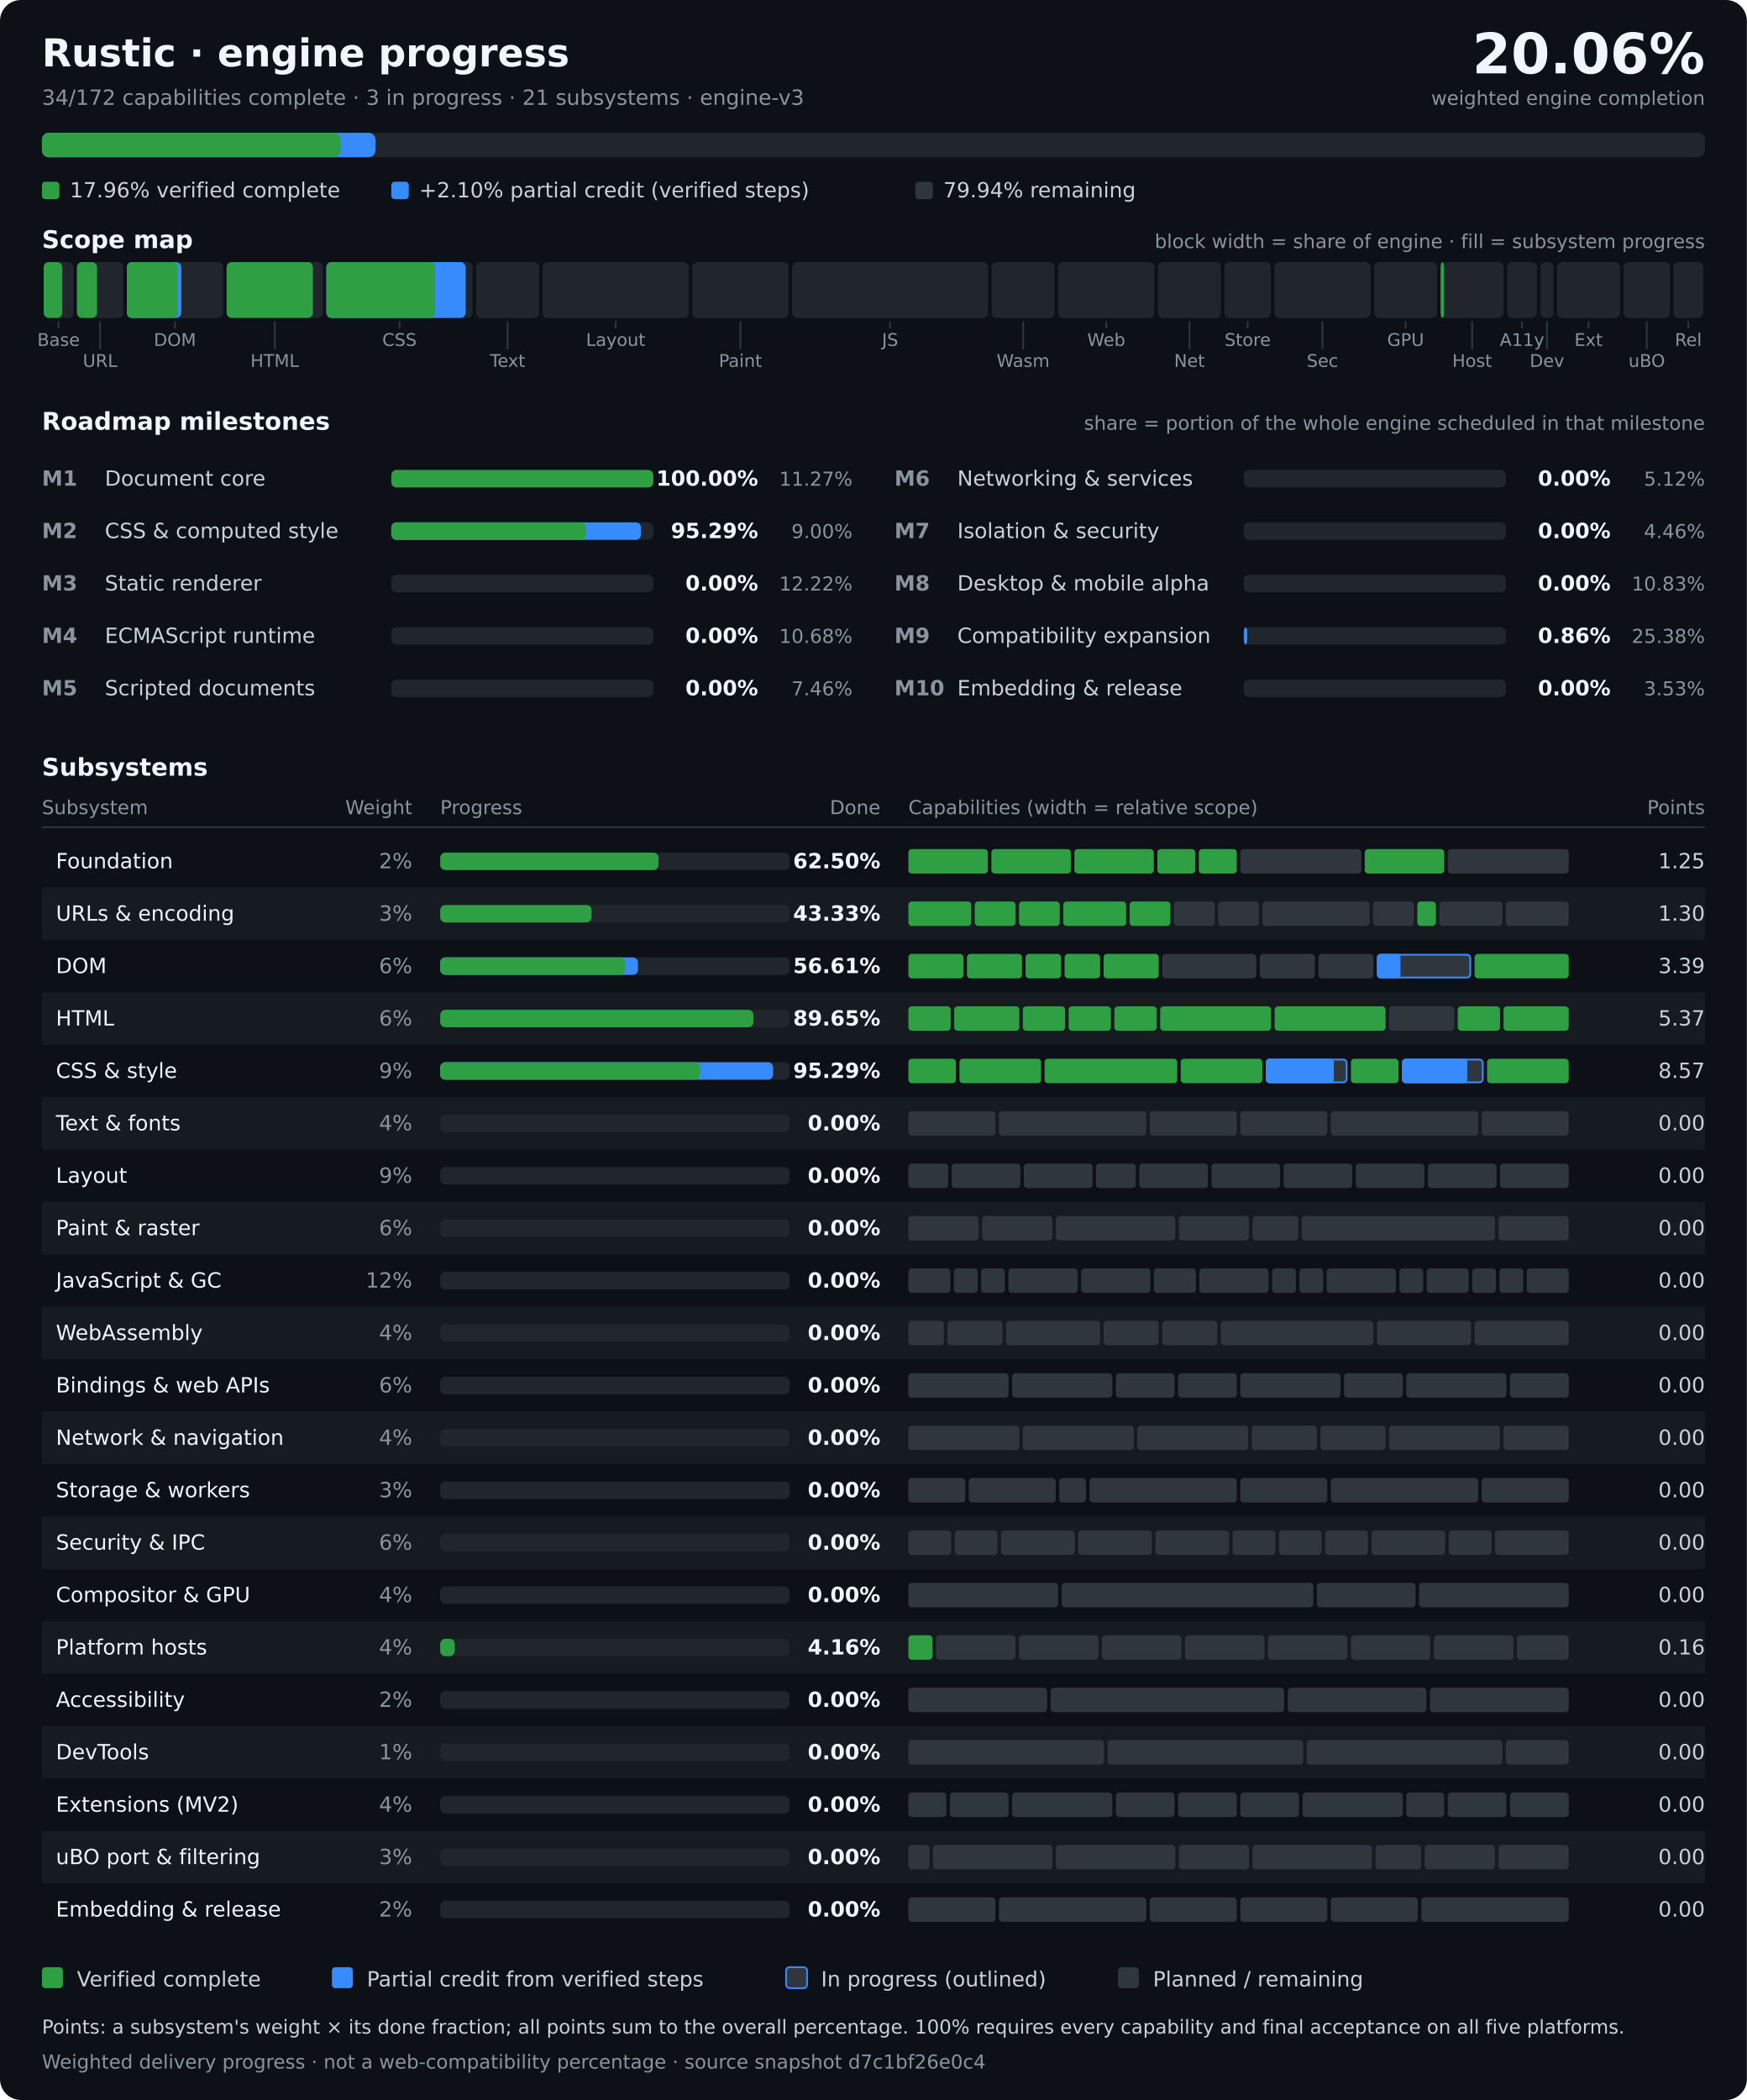
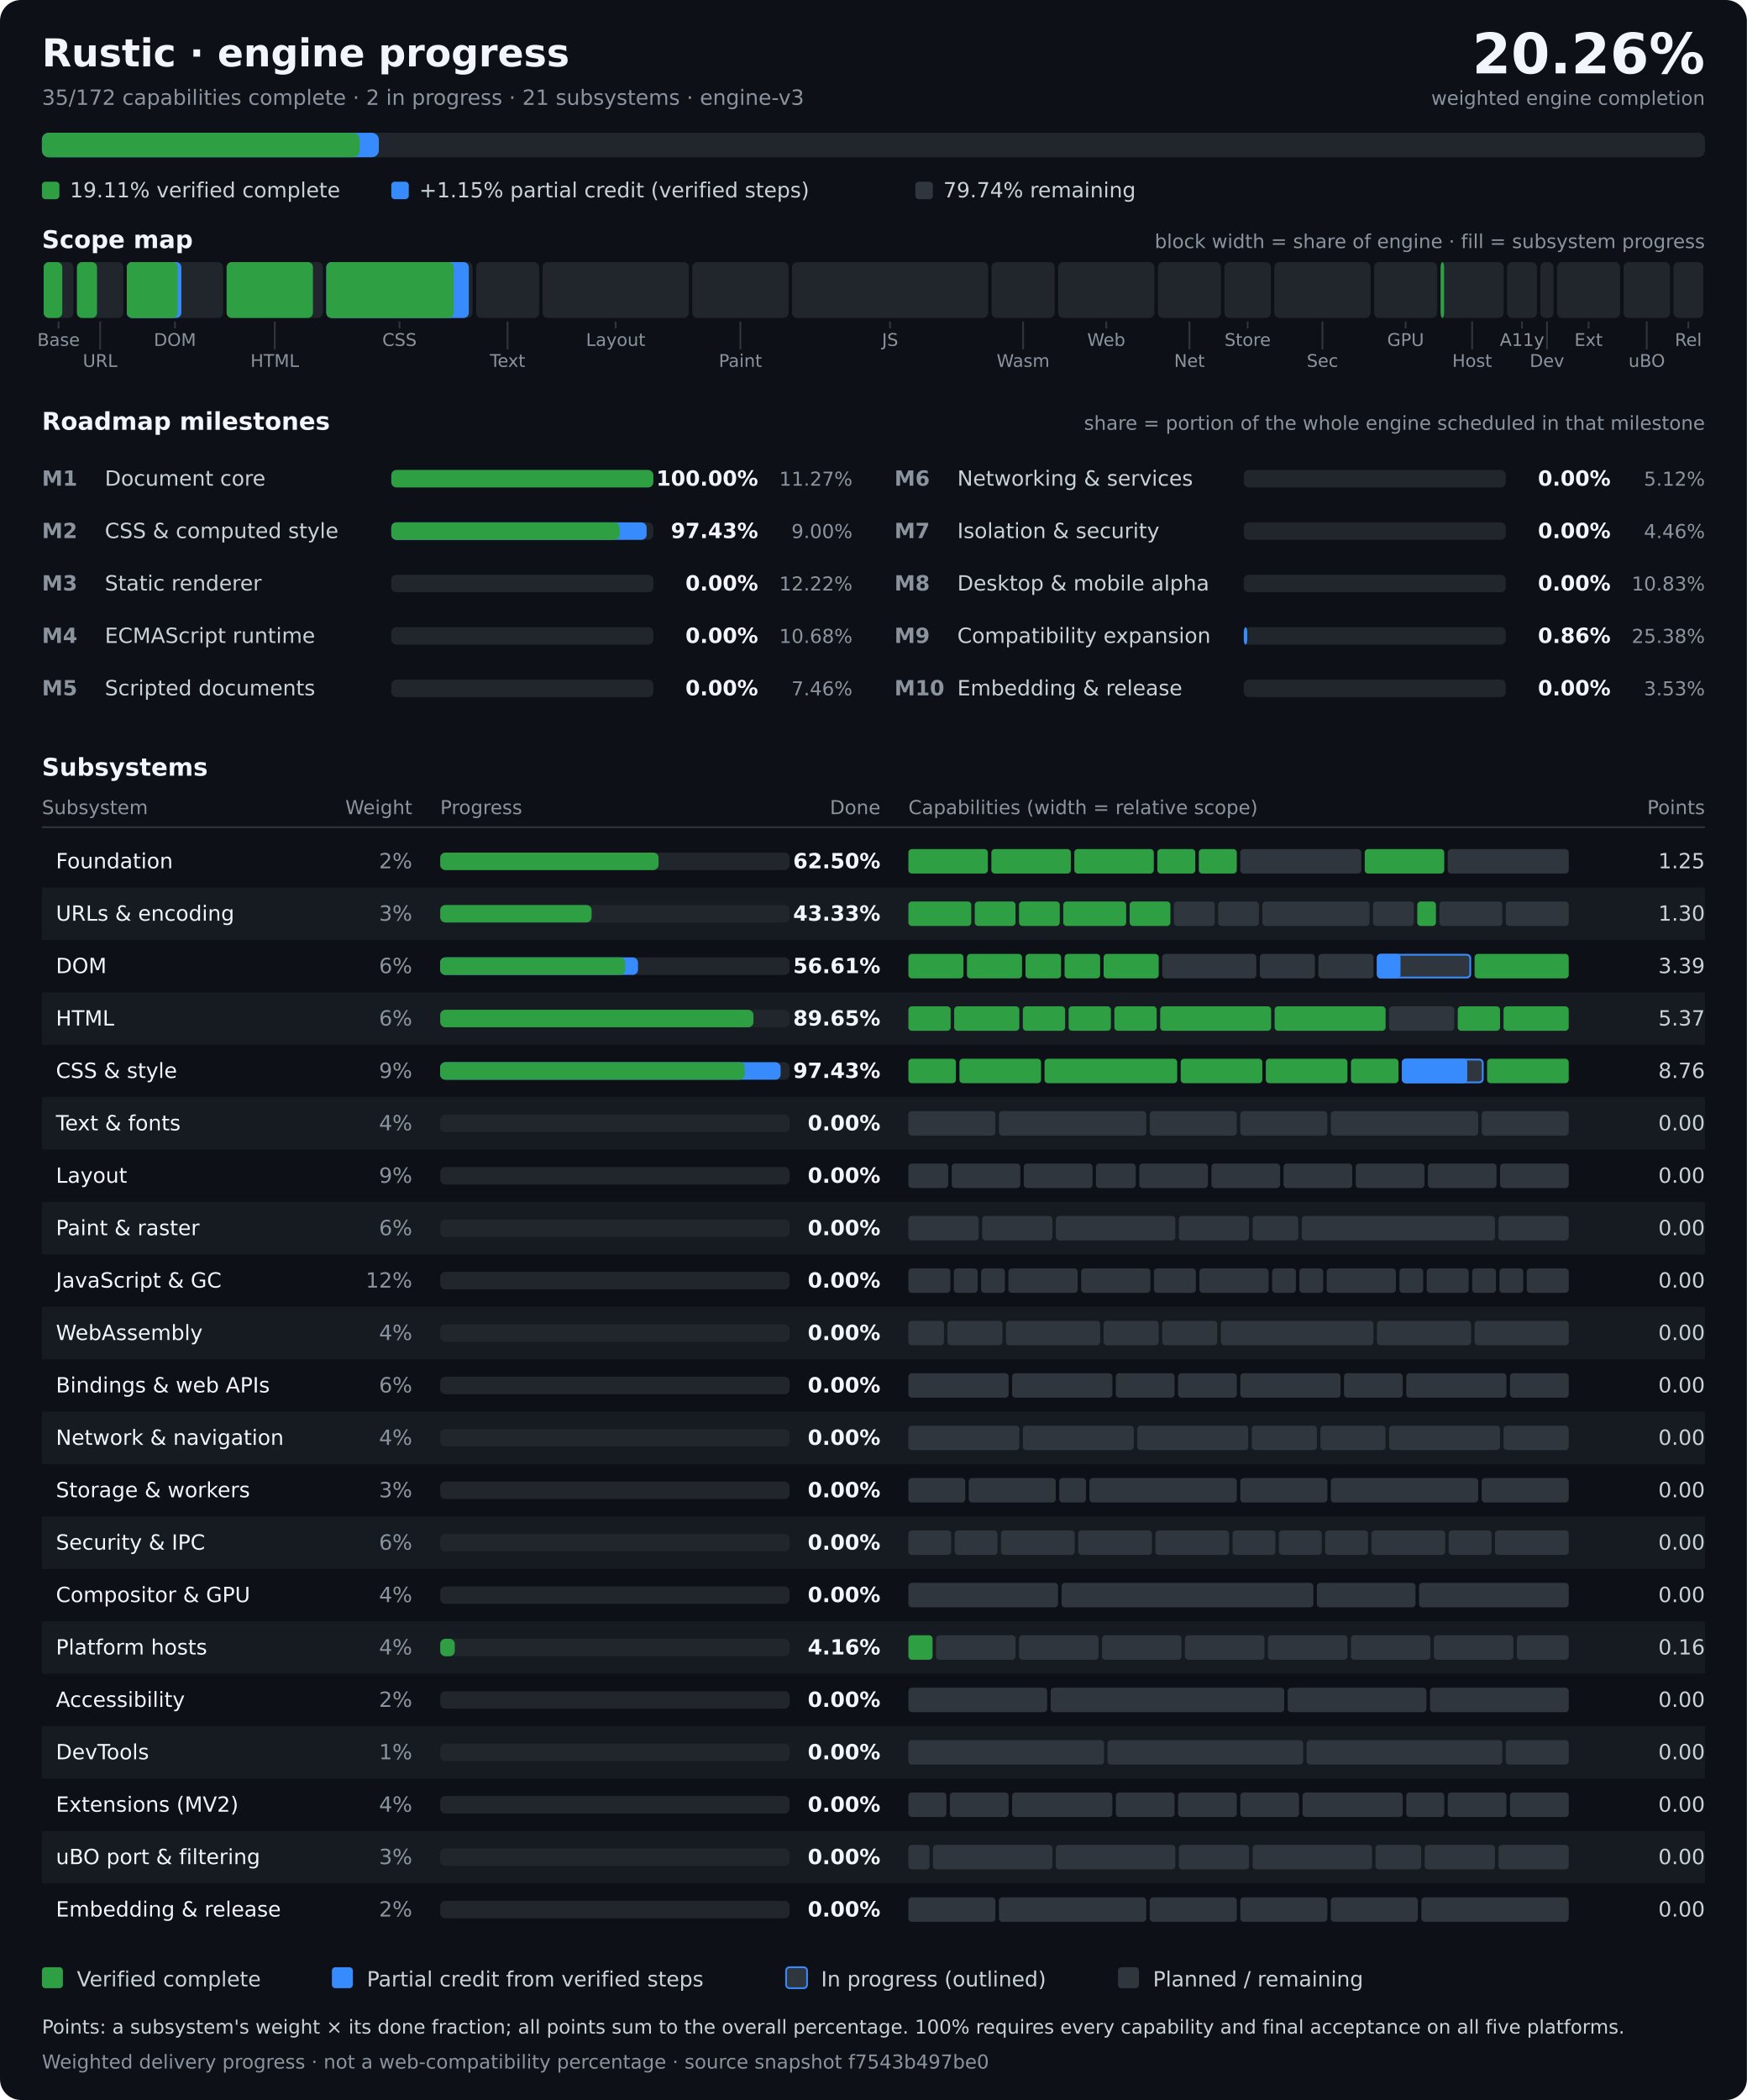
<svg xmlns="http://www.w3.org/2000/svg" width="1000" height="1202" viewBox="0 0 1000 1202" role="img" aria-labelledby="title desc">
  <rect width="1000" height="1202" rx="12" fill="#0d1117" />
  <g font-family="DejaVu Sans,Arial,sans-serif">
    <text x="24.00" y="38" fill="#f0f6fc" font-size="22" font-weight="700">Rustic · engine progress</text>
-     <text x="24.00" y="60" fill="#8b949e" font-size="12">34/172 capabilities complete · 3 in progress · 21 subsystems · engine-v3</text>
-     <text x="976.00" y="42" fill="#f0f6fc" font-size="32" text-anchor="end" font-weight="700">20.06%</text>
+     <text x="24.00" y="60" fill="#8b949e" font-size="12">35/172 capabilities complete · 2 in progress · 21 subsystems · engine-v3</text>
+     <text x="976.00" y="42" fill="#f0f6fc" font-size="32" text-anchor="end" font-weight="700">20.26%</text>
    <text x="976.00" y="60" fill="#8b949e" font-size="11" text-anchor="end">weighted engine completion</text>
    <rect x="24.00" y="76" width="952.00" height="14" rx="4" fill="#21262d" />
-     <rect x="24.00" y="76" width="190.97" height="14" rx="4" fill="#388bfd" />
-     <rect x="24.00" y="76" width="170.98" height="14" rx="4" fill="#2ea043" />
+     <rect x="24.00" y="76" width="192.88" height="14" rx="4" fill="#388bfd" />
+     <rect x="24.00" y="76" width="181.93" height="14" rx="4" fill="#2ea043" />
    <rect x="24" y="104" width="10" height="10" rx="2" fill="#2ea043" />
-     <text x="40.00" y="113" fill="#c9d1d9" font-size="12">17.96% verified complete</text>
+     <text x="40.00" y="113" fill="#c9d1d9" font-size="12">19.11% verified complete</text>
    <rect x="224" y="104" width="10" height="10" rx="2" fill="#388bfd" />
-     <text x="240.00" y="113" fill="#c9d1d9" font-size="12">+2.10% partial credit (verified steps)</text>
+     <text x="240.00" y="113" fill="#c9d1d9" font-size="12">+1.15% partial credit (verified steps)</text>
    <rect x="524" y="104" width="10" height="10" rx="2" fill="#30363d" />
-     <text x="540.00" y="113" fill="#c9d1d9" font-size="12">79.94% remaining</text>
+     <text x="540.00" y="113" fill="#c9d1d9" font-size="12">79.74% remaining</text>
    <text x="24.00" y="142" fill="#f0f6fc" font-size="14" font-weight="600">Scope map</text>
    <text x="976.00" y="142" fill="#8b949e" font-size="11" text-anchor="end">block width = share of engine · fill = subsystem progress</text>
    <g>
      <rect x="25.00" y="150" width="17.04" height="32" rx="3" fill="#21262d" />
      <rect x="25.00" y="150" width="10.65" height="32" rx="3" fill="#2ea043" />
      <rect x="33.02" y="184" width="1" height="4" fill="#30363d" />
      <text x="33.52" y="198" fill="#8b949e" font-size="10" text-anchor="middle">Base</text>
    </g>
    <g>
      <rect x="44.04" y="150" width="26.56" height="32" rx="3" fill="#21262d" />
      <rect x="44.04" y="150" width="11.51" height="32" rx="3" fill="#2ea043" />
      <rect x="56.82" y="184" width="1" height="16" fill="#30363d" />
      <text x="57.32" y="210" fill="#8b949e" font-size="10" text-anchor="middle">URL</text>
    </g>
    <g>
      <rect x="72.60" y="150" width="55.12" height="32" rx="3" fill="#21262d" />
      <rect x="72.60" y="150" width="31.20" height="32" rx="3" fill="#388bfd" />
      <rect x="72.60" y="150" width="29.18" height="32" rx="3" fill="#2ea043" />
      <rect x="99.66" y="184" width="1" height="4" fill="#30363d" />
      <text x="100.16" y="198" fill="#8b949e" font-size="10" text-anchor="middle">DOM</text>
    </g>
    <g>
      <rect x="129.72" y="150" width="55.12" height="32" rx="3" fill="#21262d" />
      <rect x="129.72" y="150" width="49.42" height="32" rx="3" fill="#2ea043" />
      <rect x="156.78" y="184" width="1" height="16" fill="#30363d" />
      <text x="157.28" y="210" fill="#8b949e" font-size="10" text-anchor="middle">HTML</text>
    </g>
    <g>
      <rect x="186.84" y="150" width="83.68" height="32" rx="3" fill="#21262d" />
-       <rect x="186.84" y="150" width="79.74" height="32" rx="3" fill="#388bfd" />
-       <rect x="186.84" y="150" width="62.22" height="32" rx="3" fill="#2ea043" />
+       <rect x="186.84" y="150" width="81.53" height="32" rx="3" fill="#388bfd" />
+       <rect x="186.84" y="150" width="72.94" height="32" rx="3" fill="#2ea043" />
      <rect x="228.18" y="184" width="1" height="4" fill="#30363d" />
      <text x="228.68" y="198" fill="#8b949e" font-size="10" text-anchor="middle">CSS</text>
    </g>
    <g>
      <rect x="272.52" y="150" width="36.08" height="32" rx="3" fill="#21262d" />
      <rect x="290.06" y="184" width="1" height="16" fill="#30363d" />
      <text x="290.56" y="210" fill="#8b949e" font-size="10" text-anchor="middle">Text</text>
    </g>
    <g>
      <rect x="310.60" y="150" width="83.68" height="32" rx="3" fill="#21262d" />
      <rect x="351.94" y="184" width="1" height="4" fill="#30363d" />
      <text x="352.44" y="198" fill="#8b949e" font-size="10" text-anchor="middle">Layout</text>
    </g>
    <g>
      <rect x="396.28" y="150" width="55.12" height="32" rx="3" fill="#21262d" />
      <rect x="423.34" y="184" width="1" height="16" fill="#30363d" />
      <text x="423.84" y="210" fill="#8b949e" font-size="10" text-anchor="middle">Paint</text>
    </g>
    <g>
      <rect x="453.40" y="150" width="112.24" height="32" rx="3" fill="#21262d" />
      <rect x="509.02" y="184" width="1" height="4" fill="#30363d" />
      <text x="509.52" y="198" fill="#8b949e" font-size="10" text-anchor="middle">JS</text>
    </g>
    <g>
      <rect x="567.64" y="150" width="36.08" height="32" rx="3" fill="#21262d" />
      <rect x="585.18" y="184" width="1" height="16" fill="#30363d" />
      <text x="585.68" y="210" fill="#8b949e" font-size="10" text-anchor="middle">Wasm</text>
    </g>
    <g>
      <rect x="605.72" y="150" width="55.12" height="32" rx="3" fill="#21262d" />
      <rect x="632.78" y="184" width="1" height="4" fill="#30363d" />
      <text x="633.28" y="198" fill="#8b949e" font-size="10" text-anchor="middle">Web</text>
    </g>
    <g>
      <rect x="662.84" y="150" width="36.08" height="32" rx="3" fill="#21262d" />
      <rect x="680.38" y="184" width="1" height="16" fill="#30363d" />
      <text x="680.88" y="210" fill="#8b949e" font-size="10" text-anchor="middle">Net</text>
    </g>
    <g>
      <rect x="700.92" y="150" width="26.56" height="32" rx="3" fill="#21262d" />
      <rect x="713.70" y="184" width="1" height="4" fill="#30363d" />
      <text x="714.20" y="198" fill="#8b949e" font-size="10" text-anchor="middle">Store</text>
    </g>
    <g>
      <rect x="729.48" y="150" width="55.12" height="32" rx="3" fill="#21262d" />
      <rect x="756.54" y="184" width="1" height="16" fill="#30363d" />
      <text x="757.04" y="210" fill="#8b949e" font-size="10" text-anchor="middle">Sec</text>
    </g>
    <g>
      <rect x="786.60" y="150" width="36.08" height="32" rx="3" fill="#21262d" />
      <rect x="804.14" y="184" width="1" height="4" fill="#30363d" />
      <text x="804.64" y="198" fill="#8b949e" font-size="10" text-anchor="middle">GPU</text>
    </g>
    <g>
      <rect x="824.68" y="150" width="36.08" height="32" rx="3" fill="#21262d" />
      <rect x="824.68" y="150" width="2.00" height="32" rx="3" fill="#2ea043" />
      <rect x="842.22" y="184" width="1" height="16" fill="#30363d" />
      <text x="842.72" y="210" fill="#8b949e" font-size="10" text-anchor="middle">Host</text>
    </g>
    <g>
      <rect x="862.76" y="150" width="17.04" height="32" rx="3" fill="#21262d" />
      <rect x="870.78" y="184" width="1" height="4" fill="#30363d" />
      <text x="871.28" y="198" fill="#8b949e" font-size="10" text-anchor="middle">A11y</text>
    </g>
    <g>
      <rect x="881.80" y="150" width="7.52" height="32" rx="3" fill="#21262d" />
      <rect x="885.06" y="184" width="1" height="16" fill="#30363d" />
      <text x="885.56" y="210" fill="#8b949e" font-size="10" text-anchor="middle">Dev</text>
    </g>
    <g>
      <rect x="891.32" y="150" width="36.08" height="32" rx="3" fill="#21262d" />
      <rect x="908.86" y="184" width="1" height="4" fill="#30363d" />
      <text x="909.36" y="198" fill="#8b949e" font-size="10" text-anchor="middle">Ext</text>
    </g>
    <g>
      <rect x="929.40" y="150" width="26.56" height="32" rx="3" fill="#21262d" />
      <rect x="942.18" y="184" width="1" height="16" fill="#30363d" />
      <text x="942.68" y="210" fill="#8b949e" font-size="10" text-anchor="middle">uBO</text>
    </g>
    <g>
      <rect x="957.96" y="150" width="17.04" height="32" rx="3" fill="#21262d" />
      <rect x="965.98" y="184" width="1" height="4" fill="#30363d" />
      <text x="966.48" y="198" fill="#8b949e" font-size="10" text-anchor="middle">Rel</text>
    </g>
    <text x="24.00" y="246" fill="#f0f6fc" font-size="14" font-weight="600">Roadmap milestones</text>
    <text x="976.00" y="246" fill="#8b949e" font-size="11" text-anchor="end">share = portion of the whole engine scheduled in that milestone</text>
    <g>
      <text x="24.00" y="278" fill="#8b949e" font-size="12" font-weight="600">M1</text>
      <text x="60.00" y="278" fill="#c9d1d9" font-size="12">Document core</text>
      <rect x="224.00" y="269" width="150.00" height="10" rx="3" fill="#21262d" />
      <rect x="224.00" y="269" width="150.00" height="10" rx="3" fill="#2ea043" />
      <text x="434.00" y="278" fill="#f0f6fc" font-size="12" text-anchor="end" font-weight="600">100.00%</text>
      <text x="488.00" y="278" fill="#8b949e" font-size="11" text-anchor="end">11.27%</text>
    </g>
    <g>
      <text x="24.00" y="308" fill="#8b949e" font-size="12" font-weight="600">M2</text>
      <text x="60.00" y="308" fill="#c9d1d9" font-size="12">CSS &amp; computed style</text>
      <rect x="224.00" y="299" width="150.00" height="10" rx="3" fill="#21262d" />
-       <rect x="224.00" y="299" width="142.94" height="10" rx="3" fill="#388bfd" />
-       <rect x="224.00" y="299" width="111.53" height="10" rx="3" fill="#2ea043" />
-       <text x="434.00" y="308" fill="#f0f6fc" font-size="12" text-anchor="end" font-weight="600">95.29%</text>
+       <rect x="224.00" y="299" width="146.15" height="10" rx="3" fill="#388bfd" />
+       <rect x="224.00" y="299" width="130.75" height="10" rx="3" fill="#2ea043" />
+       <text x="434.00" y="308" fill="#f0f6fc" font-size="12" text-anchor="end" font-weight="600">97.43%</text>
      <text x="488.00" y="308" fill="#8b949e" font-size="11" text-anchor="end">9.00%</text>
    </g>
    <g>
      <text x="24.00" y="338" fill="#8b949e" font-size="12" font-weight="600">M3</text>
      <text x="60.00" y="338" fill="#c9d1d9" font-size="12">Static renderer</text>
      <rect x="224.00" y="329" width="150.00" height="10" rx="3" fill="#21262d" />
      <text x="434.00" y="338" fill="#f0f6fc" font-size="12" text-anchor="end" font-weight="600">0.00%</text>
      <text x="488.00" y="338" fill="#8b949e" font-size="11" text-anchor="end">12.22%</text>
    </g>
    <g>
      <text x="24.00" y="368" fill="#8b949e" font-size="12" font-weight="600">M4</text>
      <text x="60.00" y="368" fill="#c9d1d9" font-size="12">ECMAScript runtime</text>
      <rect x="224.00" y="359" width="150.00" height="10" rx="3" fill="#21262d" />
      <text x="434.00" y="368" fill="#f0f6fc" font-size="12" text-anchor="end" font-weight="600">0.00%</text>
      <text x="488.00" y="368" fill="#8b949e" font-size="11" text-anchor="end">10.68%</text>
    </g>
    <g>
      <text x="24.00" y="398" fill="#8b949e" font-size="12" font-weight="600">M5</text>
      <text x="60.00" y="398" fill="#c9d1d9" font-size="12">Scripted documents</text>
      <rect x="224.00" y="389" width="150.00" height="10" rx="3" fill="#21262d" />
      <text x="434.00" y="398" fill="#f0f6fc" font-size="12" text-anchor="end" font-weight="600">0.00%</text>
      <text x="488.00" y="398" fill="#8b949e" font-size="11" text-anchor="end">7.46%</text>
    </g>
    <g>
      <text x="512.00" y="278" fill="#8b949e" font-size="12" font-weight="600">M6</text>
      <text x="548.00" y="278" fill="#c9d1d9" font-size="12">Networking &amp; services</text>
      <rect x="712.00" y="269" width="150.00" height="10" rx="3" fill="#21262d" />
      <text x="922.00" y="278" fill="#f0f6fc" font-size="12" text-anchor="end" font-weight="600">0.00%</text>
      <text x="976.00" y="278" fill="#8b949e" font-size="11" text-anchor="end">5.12%</text>
    </g>
    <g>
      <text x="512.00" y="308" fill="#8b949e" font-size="12" font-weight="600">M7</text>
      <text x="548.00" y="308" fill="#c9d1d9" font-size="12">Isolation &amp; security</text>
      <rect x="712.00" y="299" width="150.00" height="10" rx="3" fill="#21262d" />
      <text x="922.00" y="308" fill="#f0f6fc" font-size="12" text-anchor="end" font-weight="600">0.00%</text>
      <text x="976.00" y="308" fill="#8b949e" font-size="11" text-anchor="end">4.46%</text>
    </g>
    <g>
      <text x="512.00" y="338" fill="#8b949e" font-size="12" font-weight="600">M8</text>
      <text x="548.00" y="338" fill="#c9d1d9" font-size="12">Desktop &amp; mobile alpha</text>
      <rect x="712.00" y="329" width="150.00" height="10" rx="3" fill="#21262d" />
      <text x="922.00" y="338" fill="#f0f6fc" font-size="12" text-anchor="end" font-weight="600">0.00%</text>
      <text x="976.00" y="338" fill="#8b949e" font-size="11" text-anchor="end">10.83%</text>
    </g>
    <g>
      <text x="512.00" y="368" fill="#8b949e" font-size="12" font-weight="600">M9</text>
      <text x="548.00" y="368" fill="#c9d1d9" font-size="12">Compatibility expansion</text>
      <rect x="712.00" y="359" width="150.00" height="10" rx="3" fill="#21262d" />
      <rect x="712.00" y="359" width="2.00" height="10" rx="3" fill="#388bfd" />
      <text x="922.00" y="368" fill="#f0f6fc" font-size="12" text-anchor="end" font-weight="600">0.86%</text>
      <text x="976.00" y="368" fill="#8b949e" font-size="11" text-anchor="end">25.38%</text>
    </g>
    <g>
      <text x="512.00" y="398" fill="#8b949e" font-size="12" font-weight="600">M10</text>
      <text x="548.00" y="398" fill="#c9d1d9" font-size="12">Embedding &amp; release</text>
      <rect x="712.00" y="389" width="150.00" height="10" rx="3" fill="#21262d" />
      <text x="922.00" y="398" fill="#f0f6fc" font-size="12" text-anchor="end" font-weight="600">0.00%</text>
      <text x="976.00" y="398" fill="#8b949e" font-size="11" text-anchor="end">3.53%</text>
    </g>
    <text x="24.00" y="444" fill="#f0f6fc" font-size="14" font-weight="600">Subsystems</text>
    <text x="24.00" y="466" fill="#8b949e" font-size="11">Subsystem</text>
    <text x="236.00" y="466" fill="#8b949e" font-size="11" text-anchor="end">Weight</text>
    <text x="252.00" y="466" fill="#8b949e" font-size="11">Progress</text>
    <text x="504.00" y="466" fill="#8b949e" font-size="11" text-anchor="end">Done</text>
    <text x="520.00" y="466" fill="#8b949e" font-size="11">Capabilities (width = relative scope)</text>
    <text x="976.00" y="466" fill="#8b949e" font-size="11" text-anchor="end">Points</text>
    <rect x="24" y="473" width="952" height="1" fill="#30363d" />
    <g>
      <text x="32.00" y="497" fill="#f0f6fc" font-size="12">Foundation</text>
      <text x="236.00" y="497" fill="#8b949e" font-size="12" text-anchor="end">2%</text>
      <rect x="252.00" y="488" width="200.00" height="10" rx="3" fill="#21262d" />
      <rect x="252.00" y="488" width="125.00" height="10" rx="3" fill="#2ea043" />
      <text x="504.00" y="497" fill="#f0f6fc" font-size="12" text-anchor="end" font-weight="600">62.50%</text>
      <g>
        <rect x="520.00" y="486" width="45.50" height="14" rx="2" fill="#2ea043" />
      </g>
      <g>
        <rect x="567.50" y="486" width="45.50" height="14" rx="2" fill="#2ea043" />
      </g>
      <g>
        <rect x="615.00" y="486" width="45.50" height="14" rx="2" fill="#2ea043" />
      </g>
      <g>
        <rect x="662.50" y="486" width="21.75" height="14" rx="2" fill="#2ea043" />
      </g>
      <g>
        <rect x="686.25" y="486" width="21.75" height="14" rx="2" fill="#2ea043" />
      </g>
      <g>
        <rect x="710.00" y="486" width="69.25" height="14" rx="2" fill="#30363d" />
      </g>
      <g>
        <rect x="781.25" y="486" width="45.50" height="14" rx="2" fill="#2ea043" />
      </g>
      <g>
        <rect x="828.75" y="486" width="69.25" height="14" rx="2" fill="#30363d" />
      </g>
      <text x="976.00" y="497" fill="#c9d1d9" font-size="12" text-anchor="end">1.25</text>
    </g>
    <g>
      <rect x="24" y="508" width="952" height="30" fill="#161b22" />
      <text x="32.00" y="527" fill="#f0f6fc" font-size="12">URLs &amp; encoding</text>
      <text x="236.00" y="527" fill="#8b949e" font-size="12" text-anchor="end">3%</text>
      <rect x="252.00" y="518" width="200.00" height="10" rx="3" fill="#21262d" />
      <rect x="252.00" y="518" width="86.66" height="10" rx="3" fill="#2ea043" />
      <text x="504.00" y="527" fill="#f0f6fc" font-size="12" text-anchor="end" font-weight="600">43.33%</text>
      <g>
        <rect x="520.00" y="516" width="36.00" height="14" rx="2" fill="#2ea043" />
      </g>
      <g>
        <rect x="558.00" y="516" width="23.33" height="14" rx="2" fill="#2ea043" />
      </g>
      <g>
        <rect x="583.33" y="516" width="23.33" height="14" rx="2" fill="#2ea043" />
      </g>
      <g>
        <rect x="608.67" y="516" width="36.00" height="14" rx="2" fill="#2ea043" />
      </g>
      <g>
        <rect x="646.67" y="516" width="23.33" height="14" rx="2" fill="#2ea043" />
      </g>
      <g>
        <rect x="672.00" y="516" width="23.33" height="14" rx="2" fill="#30363d" />
      </g>
      <g>
        <rect x="697.33" y="516" width="23.33" height="14" rx="2" fill="#30363d" />
      </g>
      <g>
        <rect x="722.67" y="516" width="61.33" height="14" rx="2" fill="#30363d" />
      </g>
      <g>
        <rect x="786.00" y="516" width="23.33" height="14" rx="2" fill="#30363d" />
      </g>
      <g>
        <rect x="811.33" y="516" width="10.67" height="14" rx="2" fill="#2ea043" />
      </g>
      <g>
        <rect x="824.00" y="516" width="36.00" height="14" rx="2" fill="#30363d" />
      </g>
      <g>
        <rect x="862.00" y="516" width="36.00" height="14" rx="2" fill="#30363d" />
      </g>
      <text x="976.00" y="527" fill="#c9d1d9" font-size="12" text-anchor="end">1.30</text>
    </g>
    <g>
      <text x="32.00" y="557" fill="#f0f6fc" font-size="12">DOM</text>
      <text x="236.00" y="557" fill="#8b949e" font-size="12" text-anchor="end">6%</text>
      <rect x="252.00" y="548" width="200.00" height="10" rx="3" fill="#21262d" />
      <rect x="252.00" y="548" width="113.22" height="10" rx="3" fill="#388bfd" />
      <rect x="252.00" y="548" width="105.88" height="10" rx="3" fill="#2ea043" />
      <text x="504.00" y="557" fill="#f0f6fc" font-size="12" text-anchor="end" font-weight="600">56.61%</text>
      <g>
        <rect x="520.00" y="546" width="31.53" height="14" rx="2" fill="#2ea043" />
      </g>
      <g>
        <rect x="553.53" y="546" width="31.53" height="14" rx="2" fill="#2ea043" />
      </g>
      <g>
        <rect x="587.06" y="546" width="20.35" height="14" rx="2" fill="#2ea043" />
      </g>
      <g>
        <rect x="609.41" y="546" width="20.35" height="14" rx="2" fill="#2ea043" />
      </g>
      <g>
        <rect x="631.76" y="546" width="31.53" height="14" rx="2" fill="#2ea043" />
      </g>
      <g>
        <rect x="665.29" y="546" width="53.88" height="14" rx="2" fill="#30363d" />
      </g>
      <g>
        <rect x="721.18" y="546" width="31.53" height="14" rx="2" fill="#30363d" />
      </g>
      <g>
        <rect x="754.71" y="546" width="31.53" height="14" rx="2" fill="#30363d" />
      </g>
      <g>
        <rect x="788.24" y="546" width="53.88" height="14" rx="2" fill="#30363d" />
        <rect x="788.24" y="546" width="13.47" height="14" rx="2" fill="#388bfd" />
        <rect x="788.74" y="546.5" width="52.88" height="13" rx="2" fill="none" stroke="#388bfd" />
      </g>
      <g>
        <rect x="844.12" y="546" width="53.88" height="14" rx="2" fill="#2ea043" />
      </g>
      <text x="976.00" y="557" fill="#c9d1d9" font-size="12" text-anchor="end">3.39</text>
    </g>
    <g>
      <rect x="24" y="568" width="952" height="30" fill="#161b22" />
      <text x="32.00" y="587" fill="#f0f6fc" font-size="12">HTML</text>
      <text x="236.00" y="587" fill="#8b949e" font-size="12" text-anchor="end">6%</text>
      <rect x="252.00" y="578" width="200.00" height="10" rx="3" fill="#21262d" />
      <rect x="252.00" y="578" width="179.30" height="10" rx="3" fill="#2ea043" />
      <text x="504.00" y="587" fill="#f0f6fc" font-size="12" text-anchor="end" font-weight="600">89.65%</text>
      <g>
        <rect x="520.00" y="576" width="24.21" height="14" rx="2" fill="#2ea043" />
      </g>
      <g>
        <rect x="546.21" y="576" width="37.31" height="14" rx="2" fill="#2ea043" />
      </g>
      <g>
        <rect x="585.52" y="576" width="24.21" height="14" rx="2" fill="#2ea043" />
      </g>
      <g>
        <rect x="611.72" y="576" width="24.21" height="14" rx="2" fill="#2ea043" />
      </g>
      <g>
        <rect x="637.93" y="576" width="24.21" height="14" rx="2" fill="#2ea043" />
      </g>
      <g>
        <rect x="664.14" y="576" width="63.52" height="14" rx="2" fill="#2ea043" />
      </g>
      <g>
        <rect x="729.66" y="576" width="63.52" height="14" rx="2" fill="#2ea043" />
      </g>
      <g>
        <rect x="795.17" y="576" width="37.31" height="14" rx="2" fill="#30363d" />
      </g>
      <g>
        <rect x="834.48" y="576" width="24.21" height="14" rx="2" fill="#2ea043" />
      </g>
      <g>
        <rect x="860.69" y="576" width="37.31" height="14" rx="2" fill="#2ea043" />
      </g>
      <text x="976.00" y="587" fill="#c9d1d9" font-size="12" text-anchor="end">5.37</text>
    </g>
    <g>
      <text x="32.00" y="617" fill="#f0f6fc" font-size="12">CSS &amp; style</text>
      <text x="236.00" y="617" fill="#8b949e" font-size="12" text-anchor="end">9%</text>
      <rect x="252.00" y="608" width="200.00" height="10" rx="3" fill="#21262d" />
-       <rect x="252.00" y="608" width="190.58" height="10" rx="3" fill="#388bfd" />
-       <rect x="252.00" y="608" width="148.70" height="10" rx="3" fill="#2ea043" />
-       <text x="504.00" y="617" fill="#f0f6fc" font-size="12" text-anchor="end" font-weight="600">95.29%</text>
+       <rect x="252.00" y="608" width="194.86" height="10" rx="3" fill="#388bfd" />
+       <rect x="252.00" y="608" width="174.34" height="10" rx="3" fill="#2ea043" />
+       <text x="504.00" y="617" fill="#f0f6fc" font-size="12" text-anchor="end" font-weight="600">97.43%</text>
      <g>
        <rect x="520.00" y="606" width="27.23" height="14" rx="2" fill="#2ea043" />
      </g>
      <g>
        <rect x="549.23" y="606" width="46.72" height="14" rx="2" fill="#2ea043" />
      </g>
      <g>
        <rect x="597.95" y="606" width="75.95" height="14" rx="2" fill="#2ea043" />
      </g>
      <g>
        <rect x="675.90" y="606" width="46.72" height="14" rx="2" fill="#2ea043" />
      </g>
      <g>
-         <rect x="724.62" y="606" width="46.72" height="14" rx="2" fill="#30363d" />
-         <rect x="724.62" y="606" width="38.93" height="14" rx="2" fill="#388bfd" />
-         <rect x="725.12" y="606.5" width="45.72" height="13" rx="2" fill="none" stroke="#388bfd" />
+         <rect x="724.62" y="606" width="46.72" height="14" rx="2" fill="#2ea043" />
      </g>
      <g>
        <rect x="773.33" y="606" width="27.23" height="14" rx="2" fill="#2ea043" />
      </g>
      <g>
        <rect x="802.56" y="606" width="46.72" height="14" rx="2" fill="#30363d" />
        <rect x="802.56" y="606" width="37.37" height="14" rx="2" fill="#388bfd" />
        <rect x="803.06" y="606.5" width="45.72" height="13" rx="2" fill="none" stroke="#388bfd" />
      </g>
      <g>
        <rect x="851.28" y="606" width="46.72" height="14" rx="2" fill="#2ea043" />
      </g>
-       <text x="976.00" y="617" fill="#c9d1d9" font-size="12" text-anchor="end">8.57</text>
+       <text x="976.00" y="617" fill="#c9d1d9" font-size="12" text-anchor="end">8.76</text>
    </g>
    <g>
      <rect x="24" y="628" width="952" height="30" fill="#161b22" />
      <text x="32.00" y="647" fill="#f0f6fc" font-size="12">Text &amp; fonts</text>
      <text x="236.00" y="647" fill="#8b949e" font-size="12" text-anchor="end">4%</text>
      <rect x="252.00" y="638" width="200.00" height="10" rx="3" fill="#21262d" />
      <text x="504.00" y="647" fill="#f0f6fc" font-size="12" text-anchor="end" font-weight="600">0.00%</text>
      <g>
        <rect x="520.00" y="636" width="49.82" height="14" rx="2" fill="#30363d" />
      </g>
      <g>
        <rect x="571.82" y="636" width="84.36" height="14" rx="2" fill="#30363d" />
      </g>
      <g>
        <rect x="658.18" y="636" width="49.82" height="14" rx="2" fill="#30363d" />
      </g>
      <g>
        <rect x="710.00" y="636" width="49.82" height="14" rx="2" fill="#30363d" />
      </g>
      <g>
        <rect x="761.82" y="636" width="84.36" height="14" rx="2" fill="#30363d" />
      </g>
      <g>
        <rect x="848.18" y="636" width="49.82" height="14" rx="2" fill="#30363d" />
      </g>
      <text x="976.00" y="647" fill="#c9d1d9" font-size="12" text-anchor="end">0.00</text>
    </g>
    <g>
      <text x="32.00" y="677" fill="#f0f6fc" font-size="12">Layout</text>
      <text x="236.00" y="677" fill="#8b949e" font-size="12" text-anchor="end">9%</text>
      <rect x="252.00" y="668" width="200.00" height="10" rx="3" fill="#21262d" />
      <text x="504.00" y="677" fill="#f0f6fc" font-size="12" text-anchor="end" font-weight="600">0.00%</text>
      <g>
        <rect x="520.00" y="666" width="22.78" height="14" rx="2" fill="#30363d" />
      </g>
      <g>
        <rect x="544.78" y="666" width="39.30" height="14" rx="2" fill="#30363d" />
      </g>
      <g>
        <rect x="586.09" y="666" width="39.30" height="14" rx="2" fill="#30363d" />
      </g>
      <g>
        <rect x="627.39" y="666" width="22.78" height="14" rx="2" fill="#30363d" />
      </g>
      <g>
        <rect x="652.17" y="666" width="39.30" height="14" rx="2" fill="#30363d" />
      </g>
      <g>
        <rect x="693.48" y="666" width="39.30" height="14" rx="2" fill="#30363d" />
      </g>
      <g>
        <rect x="734.78" y="666" width="39.30" height="14" rx="2" fill="#30363d" />
      </g>
      <g>
        <rect x="776.09" y="666" width="39.30" height="14" rx="2" fill="#30363d" />
      </g>
      <g>
        <rect x="817.39" y="666" width="39.30" height="14" rx="2" fill="#30363d" />
      </g>
      <g>
        <rect x="858.70" y="666" width="39.30" height="14" rx="2" fill="#30363d" />
      </g>
      <text x="976.00" y="677" fill="#c9d1d9" font-size="12" text-anchor="end">0.00</text>
    </g>
    <g>
      <rect x="24" y="688" width="952" height="30" fill="#161b22" />
      <text x="32.00" y="707" fill="#f0f6fc" font-size="12">Paint &amp; raster</text>
      <text x="236.00" y="707" fill="#8b949e" font-size="12" text-anchor="end">6%</text>
      <rect x="252.00" y="698" width="200.00" height="10" rx="3" fill="#21262d" />
      <text x="504.00" y="707" fill="#f0f6fc" font-size="12" text-anchor="end" font-weight="600">0.00%</text>
      <g>
        <rect x="520.00" y="696" width="40.22" height="14" rx="2" fill="#30363d" />
      </g>
      <g>
        <rect x="562.22" y="696" width="40.22" height="14" rx="2" fill="#30363d" />
      </g>
      <g>
        <rect x="604.44" y="696" width="68.37" height="14" rx="2" fill="#30363d" />
      </g>
      <g>
        <rect x="674.81" y="696" width="40.22" height="14" rx="2" fill="#30363d" />
      </g>
      <g>
        <rect x="717.04" y="696" width="26.15" height="14" rx="2" fill="#30363d" />
      </g>
      <g>
        <rect x="745.19" y="696" width="110.59" height="14" rx="2" fill="#30363d" />
      </g>
      <g>
        <rect x="857.78" y="696" width="40.22" height="14" rx="2" fill="#30363d" />
      </g>
      <text x="976.00" y="707" fill="#c9d1d9" font-size="12" text-anchor="end">0.00</text>
    </g>
    <g>
      <text x="32.00" y="737" fill="#f0f6fc" font-size="12">JavaScript &amp; GC</text>
      <text x="236.00" y="737" fill="#8b949e" font-size="12" text-anchor="end">12%</text>
      <rect x="252.00" y="728" width="200.00" height="10" rx="3" fill="#21262d" />
      <text x="504.00" y="737" fill="#f0f6fc" font-size="12" text-anchor="end" font-weight="600">0.00%</text>
      <g>
        <rect x="520.00" y="726" width="24.03" height="14" rx="2" fill="#30363d" />
      </g>
      <g>
        <rect x="546.03" y="726" width="13.62" height="14" rx="2" fill="#30363d" />
      </g>
      <g>
        <rect x="561.64" y="726" width="13.62" height="14" rx="2" fill="#30363d" />
      </g>
      <g>
        <rect x="577.26" y="726" width="39.64" height="14" rx="2" fill="#30363d" />
      </g>
      <g>
        <rect x="618.90" y="726" width="39.64" height="14" rx="2" fill="#30363d" />
      </g>
      <g>
        <rect x="660.55" y="726" width="24.03" height="14" rx="2" fill="#30363d" />
      </g>
      <g>
        <rect x="686.58" y="726" width="39.64" height="14" rx="2" fill="#30363d" />
      </g>
      <g>
        <rect x="728.22" y="726" width="13.62" height="14" rx="2" fill="#30363d" />
      </g>
      <g>
        <rect x="743.84" y="726" width="13.62" height="14" rx="2" fill="#30363d" />
      </g>
      <g>
        <rect x="759.45" y="726" width="39.64" height="14" rx="2" fill="#30363d" />
      </g>
      <g>
        <rect x="801.10" y="726" width="13.62" height="14" rx="2" fill="#30363d" />
      </g>
      <g>
        <rect x="816.71" y="726" width="24.03" height="14" rx="2" fill="#30363d" />
      </g>
      <g>
        <rect x="842.74" y="726" width="13.62" height="14" rx="2" fill="#30363d" />
      </g>
      <g>
        <rect x="858.36" y="726" width="13.62" height="14" rx="2" fill="#30363d" />
      </g>
      <g>
        <rect x="873.97" y="726" width="24.03" height="14" rx="2" fill="#30363d" />
      </g>
      <text x="976.00" y="737" fill="#c9d1d9" font-size="12" text-anchor="end">0.00</text>
    </g>
    <g>
      <rect x="24" y="748" width="952" height="30" fill="#161b22" />
      <text x="32.00" y="767" fill="#f0f6fc" font-size="12">WebAssembly</text>
      <text x="236.00" y="767" fill="#8b949e" font-size="12" text-anchor="end">4%</text>
      <rect x="252.00" y="758" width="200.00" height="10" rx="3" fill="#21262d" />
      <text x="504.00" y="767" fill="#f0f6fc" font-size="12" text-anchor="end" font-weight="600">0.00%</text>
      <g>
        <rect x="520.00" y="756" width="20.35" height="14" rx="2" fill="#30363d" />
      </g>
      <g>
        <rect x="542.35" y="756" width="31.53" height="14" rx="2" fill="#30363d" />
      </g>
      <g>
        <rect x="575.88" y="756" width="53.88" height="14" rx="2" fill="#30363d" />
      </g>
      <g>
        <rect x="631.76" y="756" width="31.53" height="14" rx="2" fill="#30363d" />
      </g>
      <g>
        <rect x="665.29" y="756" width="31.53" height="14" rx="2" fill="#30363d" />
      </g>
      <g>
        <rect x="698.82" y="756" width="87.41" height="14" rx="2" fill="#30363d" />
      </g>
      <g>
        <rect x="788.24" y="756" width="53.88" height="14" rx="2" fill="#30363d" />
      </g>
      <g>
        <rect x="844.12" y="756" width="53.88" height="14" rx="2" fill="#30363d" />
      </g>
      <text x="976.00" y="767" fill="#c9d1d9" font-size="12" text-anchor="end">0.00</text>
    </g>
    <g>
      <text x="32.00" y="797" fill="#f0f6fc" font-size="12">Bindings &amp; web APIs</text>
      <text x="236.00" y="797" fill="#8b949e" font-size="12" text-anchor="end">6%</text>
      <rect x="252.00" y="788" width="200.00" height="10" rx="3" fill="#21262d" />
      <text x="504.00" y="797" fill="#f0f6fc" font-size="12" text-anchor="end" font-weight="600">0.00%</text>
      <g>
        <rect x="520.00" y="786" width="57.38" height="14" rx="2" fill="#30363d" />
      </g>
      <g>
        <rect x="579.38" y="786" width="57.38" height="14" rx="2" fill="#30363d" />
      </g>
      <g>
        <rect x="638.75" y="786" width="33.62" height="14" rx="2" fill="#30363d" />
      </g>
      <g>
        <rect x="674.38" y="786" width="33.62" height="14" rx="2" fill="#30363d" />
      </g>
      <g>
        <rect x="710.00" y="786" width="57.38" height="14" rx="2" fill="#30363d" />
      </g>
      <g>
        <rect x="769.38" y="786" width="33.62" height="14" rx="2" fill="#30363d" />
      </g>
      <g>
        <rect x="805.00" y="786" width="57.38" height="14" rx="2" fill="#30363d" />
      </g>
      <g>
        <rect x="864.38" y="786" width="33.62" height="14" rx="2" fill="#30363d" />
      </g>
      <text x="976.00" y="797" fill="#c9d1d9" font-size="12" text-anchor="end">0.00</text>
    </g>
    <g>
      <rect x="24" y="808" width="952" height="30" fill="#161b22" />
      <text x="32.00" y="827" fill="#f0f6fc" font-size="12">Network &amp; navigation</text>
      <text x="236.00" y="827" fill="#8b949e" font-size="12" text-anchor="end">4%</text>
      <rect x="252.00" y="818" width="200.00" height="10" rx="3" fill="#21262d" />
      <text x="504.00" y="827" fill="#f0f6fc" font-size="12" text-anchor="end" font-weight="600">0.00%</text>
      <g>
        <rect x="520.00" y="816" width="63.52" height="14" rx="2" fill="#30363d" />
      </g>
      <g>
        <rect x="585.52" y="816" width="63.52" height="14" rx="2" fill="#30363d" />
      </g>
      <g>
        <rect x="651.03" y="816" width="63.52" height="14" rx="2" fill="#30363d" />
      </g>
      <g>
        <rect x="716.55" y="816" width="37.31" height="14" rx="2" fill="#30363d" />
      </g>
      <g>
        <rect x="755.86" y="816" width="37.31" height="14" rx="2" fill="#30363d" />
      </g>
      <g>
        <rect x="795.17" y="816" width="63.52" height="14" rx="2" fill="#30363d" />
      </g>
      <g>
        <rect x="860.69" y="816" width="37.31" height="14" rx="2" fill="#30363d" />
      </g>
      <text x="976.00" y="827" fill="#c9d1d9" font-size="12" text-anchor="end">0.00</text>
    </g>
    <g>
      <text x="32.00" y="857" fill="#f0f6fc" font-size="12">Storage &amp; workers</text>
      <text x="236.00" y="857" fill="#8b949e" font-size="12" text-anchor="end">3%</text>
      <rect x="252.00" y="848" width="200.00" height="10" rx="3" fill="#21262d" />
      <text x="504.00" y="857" fill="#f0f6fc" font-size="12" text-anchor="end" font-weight="600">0.00%</text>
      <g>
        <rect x="520.00" y="846" width="32.55" height="14" rx="2" fill="#30363d" />
      </g>
      <g>
        <rect x="554.55" y="846" width="49.82" height="14" rx="2" fill="#30363d" />
      </g>
      <g>
        <rect x="606.36" y="846" width="15.27" height="14" rx="2" fill="#30363d" />
      </g>
      <g>
        <rect x="623.64" y="846" width="84.36" height="14" rx="2" fill="#30363d" />
      </g>
      <g>
        <rect x="710.00" y="846" width="49.82" height="14" rx="2" fill="#30363d" />
      </g>
      <g>
        <rect x="761.82" y="846" width="84.36" height="14" rx="2" fill="#30363d" />
      </g>
      <g>
        <rect x="848.18" y="846" width="49.82" height="14" rx="2" fill="#30363d" />
      </g>
      <text x="976.00" y="857" fill="#c9d1d9" font-size="12" text-anchor="end">0.00</text>
    </g>
    <g>
      <rect x="24" y="868" width="952" height="30" fill="#161b22" />
      <text x="32.00" y="887" fill="#f0f6fc" font-size="12">Security &amp; IPC</text>
      <text x="236.00" y="887" fill="#8b949e" font-size="12" text-anchor="end">6%</text>
      <rect x="252.00" y="878" width="200.00" height="10" rx="3" fill="#21262d" />
      <text x="504.00" y="887" fill="#f0f6fc" font-size="12" text-anchor="end" font-weight="600">0.00%</text>
      <g>
        <rect x="520.00" y="876" width="24.51" height="14" rx="2" fill="#30363d" />
      </g>
      <g>
        <rect x="546.51" y="876" width="24.51" height="14" rx="2" fill="#30363d" />
      </g>
      <g>
        <rect x="573.02" y="876" width="42.19" height="14" rx="2" fill="#30363d" />
      </g>
      <g>
        <rect x="617.21" y="876" width="42.19" height="14" rx="2" fill="#30363d" />
      </g>
      <g>
        <rect x="661.40" y="876" width="42.19" height="14" rx="2" fill="#30363d" />
      </g>
      <g>
        <rect x="705.58" y="876" width="24.51" height="14" rx="2" fill="#30363d" />
      </g>
      <g>
        <rect x="732.09" y="876" width="24.51" height="14" rx="2" fill="#30363d" />
      </g>
      <g>
        <rect x="758.60" y="876" width="24.51" height="14" rx="2" fill="#30363d" />
      </g>
      <g>
        <rect x="785.12" y="876" width="42.19" height="14" rx="2" fill="#30363d" />
      </g>
      <g>
        <rect x="829.30" y="876" width="24.51" height="14" rx="2" fill="#30363d" />
      </g>
      <g>
        <rect x="855.81" y="876" width="42.19" height="14" rx="2" fill="#30363d" />
      </g>
      <text x="976.00" y="887" fill="#c9d1d9" font-size="12" text-anchor="end">0.00</text>
    </g>
    <g>
      <text x="32.00" y="917" fill="#f0f6fc" font-size="12">Compositor &amp; GPU</text>
      <text x="236.00" y="917" fill="#8b949e" font-size="12" text-anchor="end">4%</text>
      <rect x="252.00" y="908" width="200.00" height="10" rx="3" fill="#21262d" />
      <text x="504.00" y="917" fill="#f0f6fc" font-size="12" text-anchor="end" font-weight="600">0.00%</text>
      <g>
        <rect x="520.00" y="906" width="85.69" height="14" rx="2" fill="#30363d" />
      </g>
      <g>
        <rect x="607.69" y="906" width="144.15" height="14" rx="2" fill="#30363d" />
      </g>
      <g>
        <rect x="753.85" y="906" width="56.46" height="14" rx="2" fill="#30363d" />
      </g>
      <g>
        <rect x="812.31" y="906" width="85.69" height="14" rx="2" fill="#30363d" />
      </g>
      <text x="976.00" y="917" fill="#c9d1d9" font-size="12" text-anchor="end">0.00</text>
    </g>
    <g>
      <rect x="24" y="928" width="952" height="30" fill="#161b22" />
      <text x="32.00" y="947" fill="#f0f6fc" font-size="12">Platform hosts</text>
      <text x="236.00" y="947" fill="#8b949e" font-size="12" text-anchor="end">4%</text>
      <rect x="252.00" y="938" width="200.00" height="10" rx="3" fill="#21262d" />
      <rect x="252.00" y="938" width="8.32" height="10" rx="3" fill="#2ea043" />
      <text x="504.00" y="947" fill="#f0f6fc" font-size="12" text-anchor="end" font-weight="600">4.16%</text>
      <g>
        <rect x="520.00" y="936" width="13.83" height="14" rx="2" fill="#2ea043" />
      </g>
      <g>
        <rect x="535.83" y="936" width="45.50" height="14" rx="2" fill="#30363d" />
      </g>
      <g>
        <rect x="583.33" y="936" width="45.50" height="14" rx="2" fill="#30363d" />
      </g>
      <g>
        <rect x="630.83" y="936" width="45.50" height="14" rx="2" fill="#30363d" />
      </g>
      <g>
        <rect x="678.33" y="936" width="45.50" height="14" rx="2" fill="#30363d" />
      </g>
      <g>
        <rect x="725.83" y="936" width="45.50" height="14" rx="2" fill="#30363d" />
      </g>
      <g>
        <rect x="773.33" y="936" width="45.50" height="14" rx="2" fill="#30363d" />
      </g>
      <g>
        <rect x="820.83" y="936" width="45.50" height="14" rx="2" fill="#30363d" />
      </g>
      <g>
        <rect x="868.33" y="936" width="29.67" height="14" rx="2" fill="#30363d" />
      </g>
      <text x="976.00" y="947" fill="#c9d1d9" font-size="12" text-anchor="end">0.16</text>
    </g>
    <g>
      <text x="32.00" y="977" fill="#f0f6fc" font-size="12">Accessibility</text>
      <text x="236.00" y="977" fill="#8b949e" font-size="12" text-anchor="end">2%</text>
      <rect x="252.00" y="968" width="200.00" height="10" rx="3" fill="#21262d" />
      <text x="504.00" y="977" fill="#f0f6fc" font-size="12" text-anchor="end" font-weight="600">0.00%</text>
      <g>
        <rect x="520.00" y="966" width="79.43" height="14" rx="2" fill="#30363d" />
      </g>
      <g>
        <rect x="601.43" y="966" width="133.71" height="14" rx="2" fill="#30363d" />
      </g>
      <g>
        <rect x="737.14" y="966" width="79.43" height="14" rx="2" fill="#30363d" />
      </g>
      <g>
        <rect x="818.57" y="966" width="79.43" height="14" rx="2" fill="#30363d" />
      </g>
      <text x="976.00" y="977" fill="#c9d1d9" font-size="12" text-anchor="end">0.00</text>
    </g>
    <g>
      <rect x="24" y="988" width="952" height="30" fill="#161b22" />
      <text x="32.00" y="1007" fill="#f0f6fc" font-size="12">DevTools</text>
      <text x="236.00" y="1007" fill="#8b949e" font-size="12" text-anchor="end">1%</text>
      <rect x="252.00" y="998" width="200.00" height="10" rx="3" fill="#21262d" />
      <text x="504.00" y="1007" fill="#f0f6fc" font-size="12" text-anchor="end" font-weight="600">0.00%</text>
      <g>
        <rect x="520.00" y="996" width="112.00" height="14" rx="2" fill="#30363d" />
      </g>
      <g>
        <rect x="634.00" y="996" width="112.00" height="14" rx="2" fill="#30363d" />
      </g>
      <g>
        <rect x="748.00" y="996" width="112.00" height="14" rx="2" fill="#30363d" />
      </g>
      <g>
        <rect x="862.00" y="996" width="36.00" height="14" rx="2" fill="#30363d" />
      </g>
      <text x="976.00" y="1007" fill="#c9d1d9" font-size="12" text-anchor="end">0.00</text>
    </g>
    <g>
      <text x="32.00" y="1037" fill="#f0f6fc" font-size="12">Extensions (MV2)</text>
      <text x="236.00" y="1037" fill="#8b949e" font-size="12" text-anchor="end">4%</text>
      <rect x="252.00" y="1028" width="200.00" height="10" rx="3" fill="#21262d" />
      <text x="504.00" y="1037" fill="#f0f6fc" font-size="12" text-anchor="end" font-weight="600">0.00%</text>
      <g>
        <rect x="520.00" y="1026" width="21.75" height="14" rx="2" fill="#30363d" />
      </g>
      <g>
        <rect x="543.75" y="1026" width="33.62" height="14" rx="2" fill="#30363d" />
      </g>
      <g>
        <rect x="579.38" y="1026" width="57.38" height="14" rx="2" fill="#30363d" />
      </g>
      <g>
        <rect x="638.75" y="1026" width="33.62" height="14" rx="2" fill="#30363d" />
      </g>
      <g>
        <rect x="674.38" y="1026" width="33.62" height="14" rx="2" fill="#30363d" />
      </g>
      <g>
        <rect x="710.00" y="1026" width="33.62" height="14" rx="2" fill="#30363d" />
      </g>
      <g>
        <rect x="745.62" y="1026" width="57.38" height="14" rx="2" fill="#30363d" />
      </g>
      <g>
        <rect x="805.00" y="1026" width="21.75" height="14" rx="2" fill="#30363d" />
      </g>
      <g>
        <rect x="828.75" y="1026" width="33.62" height="14" rx="2" fill="#30363d" />
      </g>
      <g>
        <rect x="864.38" y="1026" width="33.62" height="14" rx="2" fill="#30363d" />
      </g>
      <text x="976.00" y="1037" fill="#c9d1d9" font-size="12" text-anchor="end">0.00</text>
    </g>
    <g>
      <rect x="24" y="1048" width="952" height="30" fill="#161b22" />
      <text x="32.00" y="1067" fill="#f0f6fc" font-size="12">uBO port &amp; filtering</text>
      <text x="236.00" y="1067" fill="#8b949e" font-size="12" text-anchor="end">3%</text>
      <rect x="252.00" y="1058" width="200.00" height="10" rx="3" fill="#21262d" />
      <text x="504.00" y="1067" fill="#f0f6fc" font-size="12" text-anchor="end" font-weight="600">0.00%</text>
      <g>
        <rect x="520.00" y="1056" width="12.07" height="14" rx="2" fill="#30363d" />
      </g>
      <g>
        <rect x="534.07" y="1056" width="68.37" height="14" rx="2" fill="#30363d" />
      </g>
      <g>
        <rect x="604.44" y="1056" width="68.37" height="14" rx="2" fill="#30363d" />
      </g>
      <g>
        <rect x="674.81" y="1056" width="40.22" height="14" rx="2" fill="#30363d" />
      </g>
      <g>
        <rect x="717.04" y="1056" width="68.37" height="14" rx="2" fill="#30363d" />
      </g>
      <g>
        <rect x="787.41" y="1056" width="26.15" height="14" rx="2" fill="#30363d" />
      </g>
      <g>
        <rect x="815.56" y="1056" width="40.22" height="14" rx="2" fill="#30363d" />
      </g>
      <g>
        <rect x="857.78" y="1056" width="40.22" height="14" rx="2" fill="#30363d" />
      </g>
      <text x="976.00" y="1067" fill="#c9d1d9" font-size="12" text-anchor="end">0.00</text>
    </g>
    <g>
      <text x="32.00" y="1097" fill="#f0f6fc" font-size="12">Embedding &amp; release</text>
      <text x="236.00" y="1097" fill="#8b949e" font-size="12" text-anchor="end">2%</text>
      <rect x="252.00" y="1088" width="200.00" height="10" rx="3" fill="#21262d" />
      <text x="504.00" y="1097" fill="#f0f6fc" font-size="12" text-anchor="end" font-weight="600">0.00%</text>
      <g>
        <rect x="520.00" y="1086" width="49.82" height="14" rx="2" fill="#30363d" />
      </g>
      <g>
        <rect x="571.82" y="1086" width="84.36" height="14" rx="2" fill="#30363d" />
      </g>
      <g>
        <rect x="658.18" y="1086" width="49.82" height="14" rx="2" fill="#30363d" />
      </g>
      <g>
        <rect x="710.00" y="1086" width="49.82" height="14" rx="2" fill="#30363d" />
      </g>
      <g>
        <rect x="761.82" y="1086" width="49.82" height="14" rx="2" fill="#30363d" />
      </g>
      <g>
        <rect x="813.64" y="1086" width="84.36" height="14" rx="2" fill="#30363d" />
      </g>
      <text x="976.00" y="1097" fill="#c9d1d9" font-size="12" text-anchor="end">0.00</text>
    </g>
    <rect x="24" y="1126" width="12" height="12" rx="2" fill="#2ea043" />
    <text x="44.00" y="1137" fill="#c9d1d9" font-size="12">Verified complete</text>
    <rect x="190" y="1126" width="12" height="12" rx="2" fill="#388bfd" />
    <text x="210.00" y="1137" fill="#c9d1d9" font-size="12">Partial credit from verified steps</text>
    <rect x="450" y="1126" width="12" height="12" rx="2" fill="#30363d" stroke="#388bfd" />
    <text x="470.00" y="1137" fill="#c9d1d9" font-size="12">In progress (outlined)</text>
    <rect x="640" y="1126" width="12" height="12" rx="2" fill="#30363d" />
    <text x="660.00" y="1137" fill="#c9d1d9" font-size="12">Planned / remaining</text>
    <text x="24.00" y="1164" fill="#c9d1d9" font-size="11">Points: a subsystem's weight × its done fraction; all points sum to the overall percentage. 100% requires every capability and final acceptance on all five platforms.</text>
-     <text x="24.00" y="1184" fill="#8b949e" font-size="11">Weighted delivery progress · not a web-compatibility percentage · source snapshot d7c1bf26e0c4</text>
+     <text x="24.00" y="1184" fill="#8b949e" font-size="11">Weighted delivery progress · not a web-compatibility percentage · source snapshot f7543b497be0</text>
  </g>
</svg>
